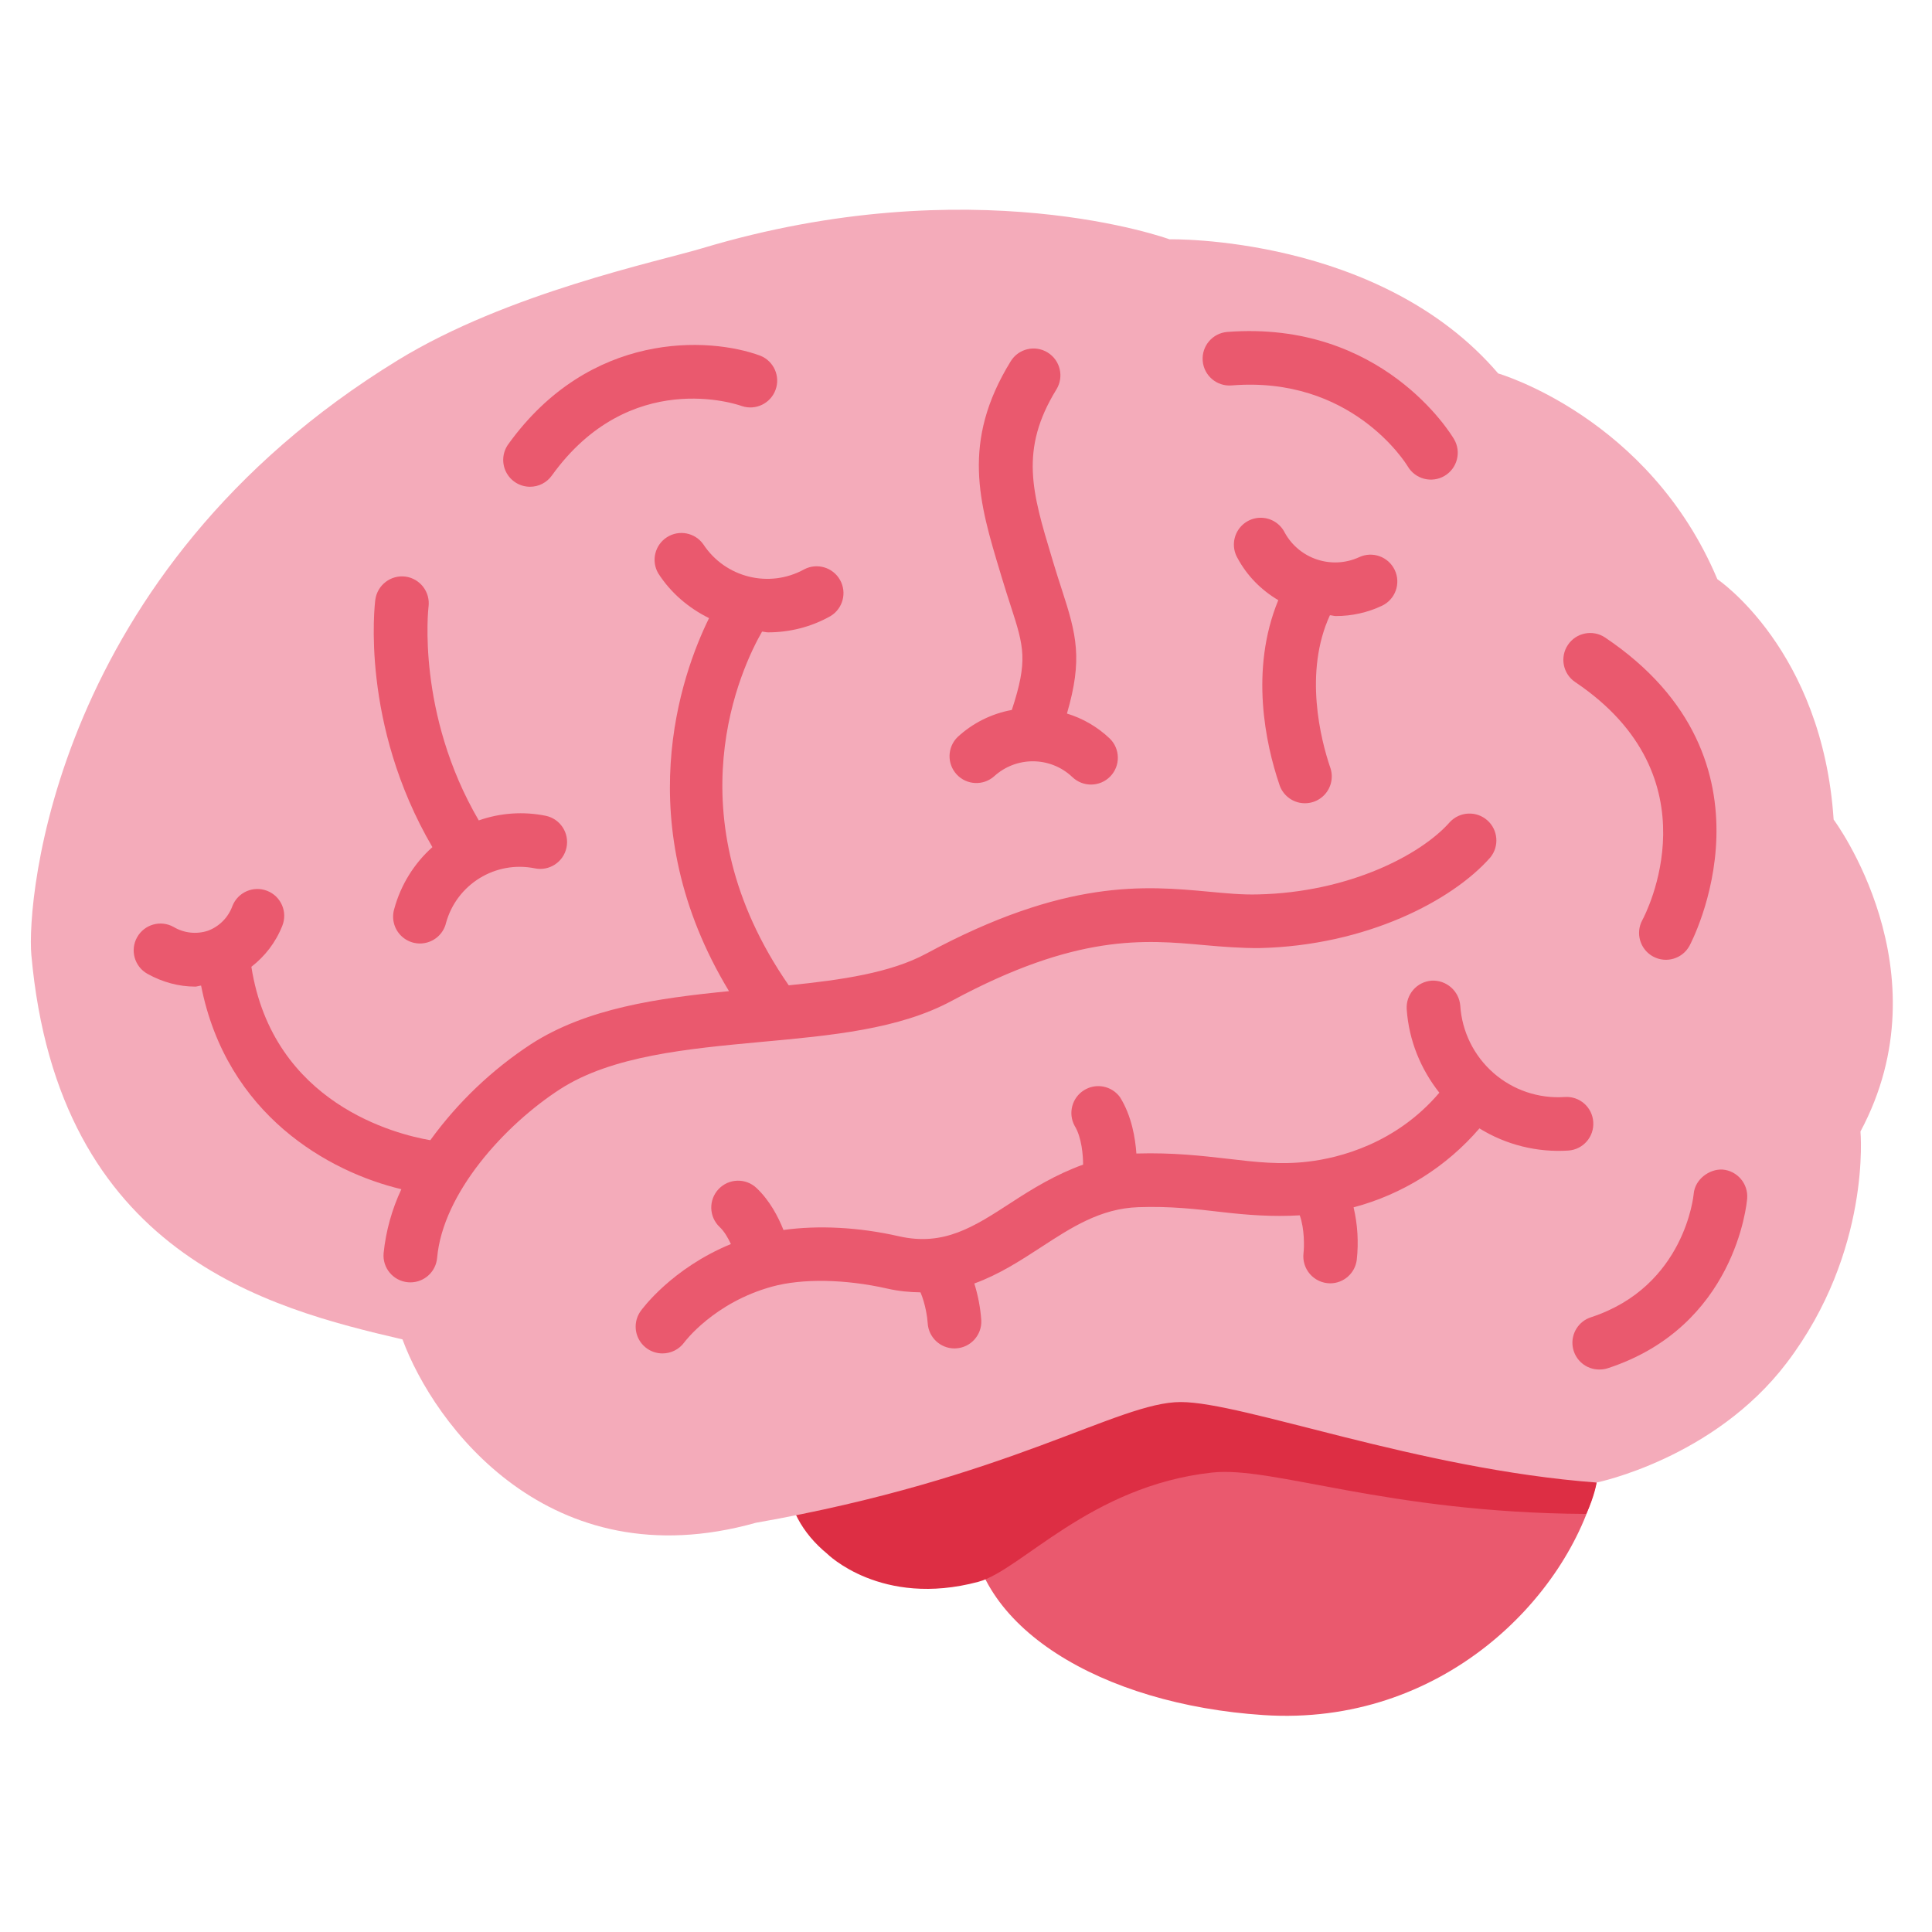
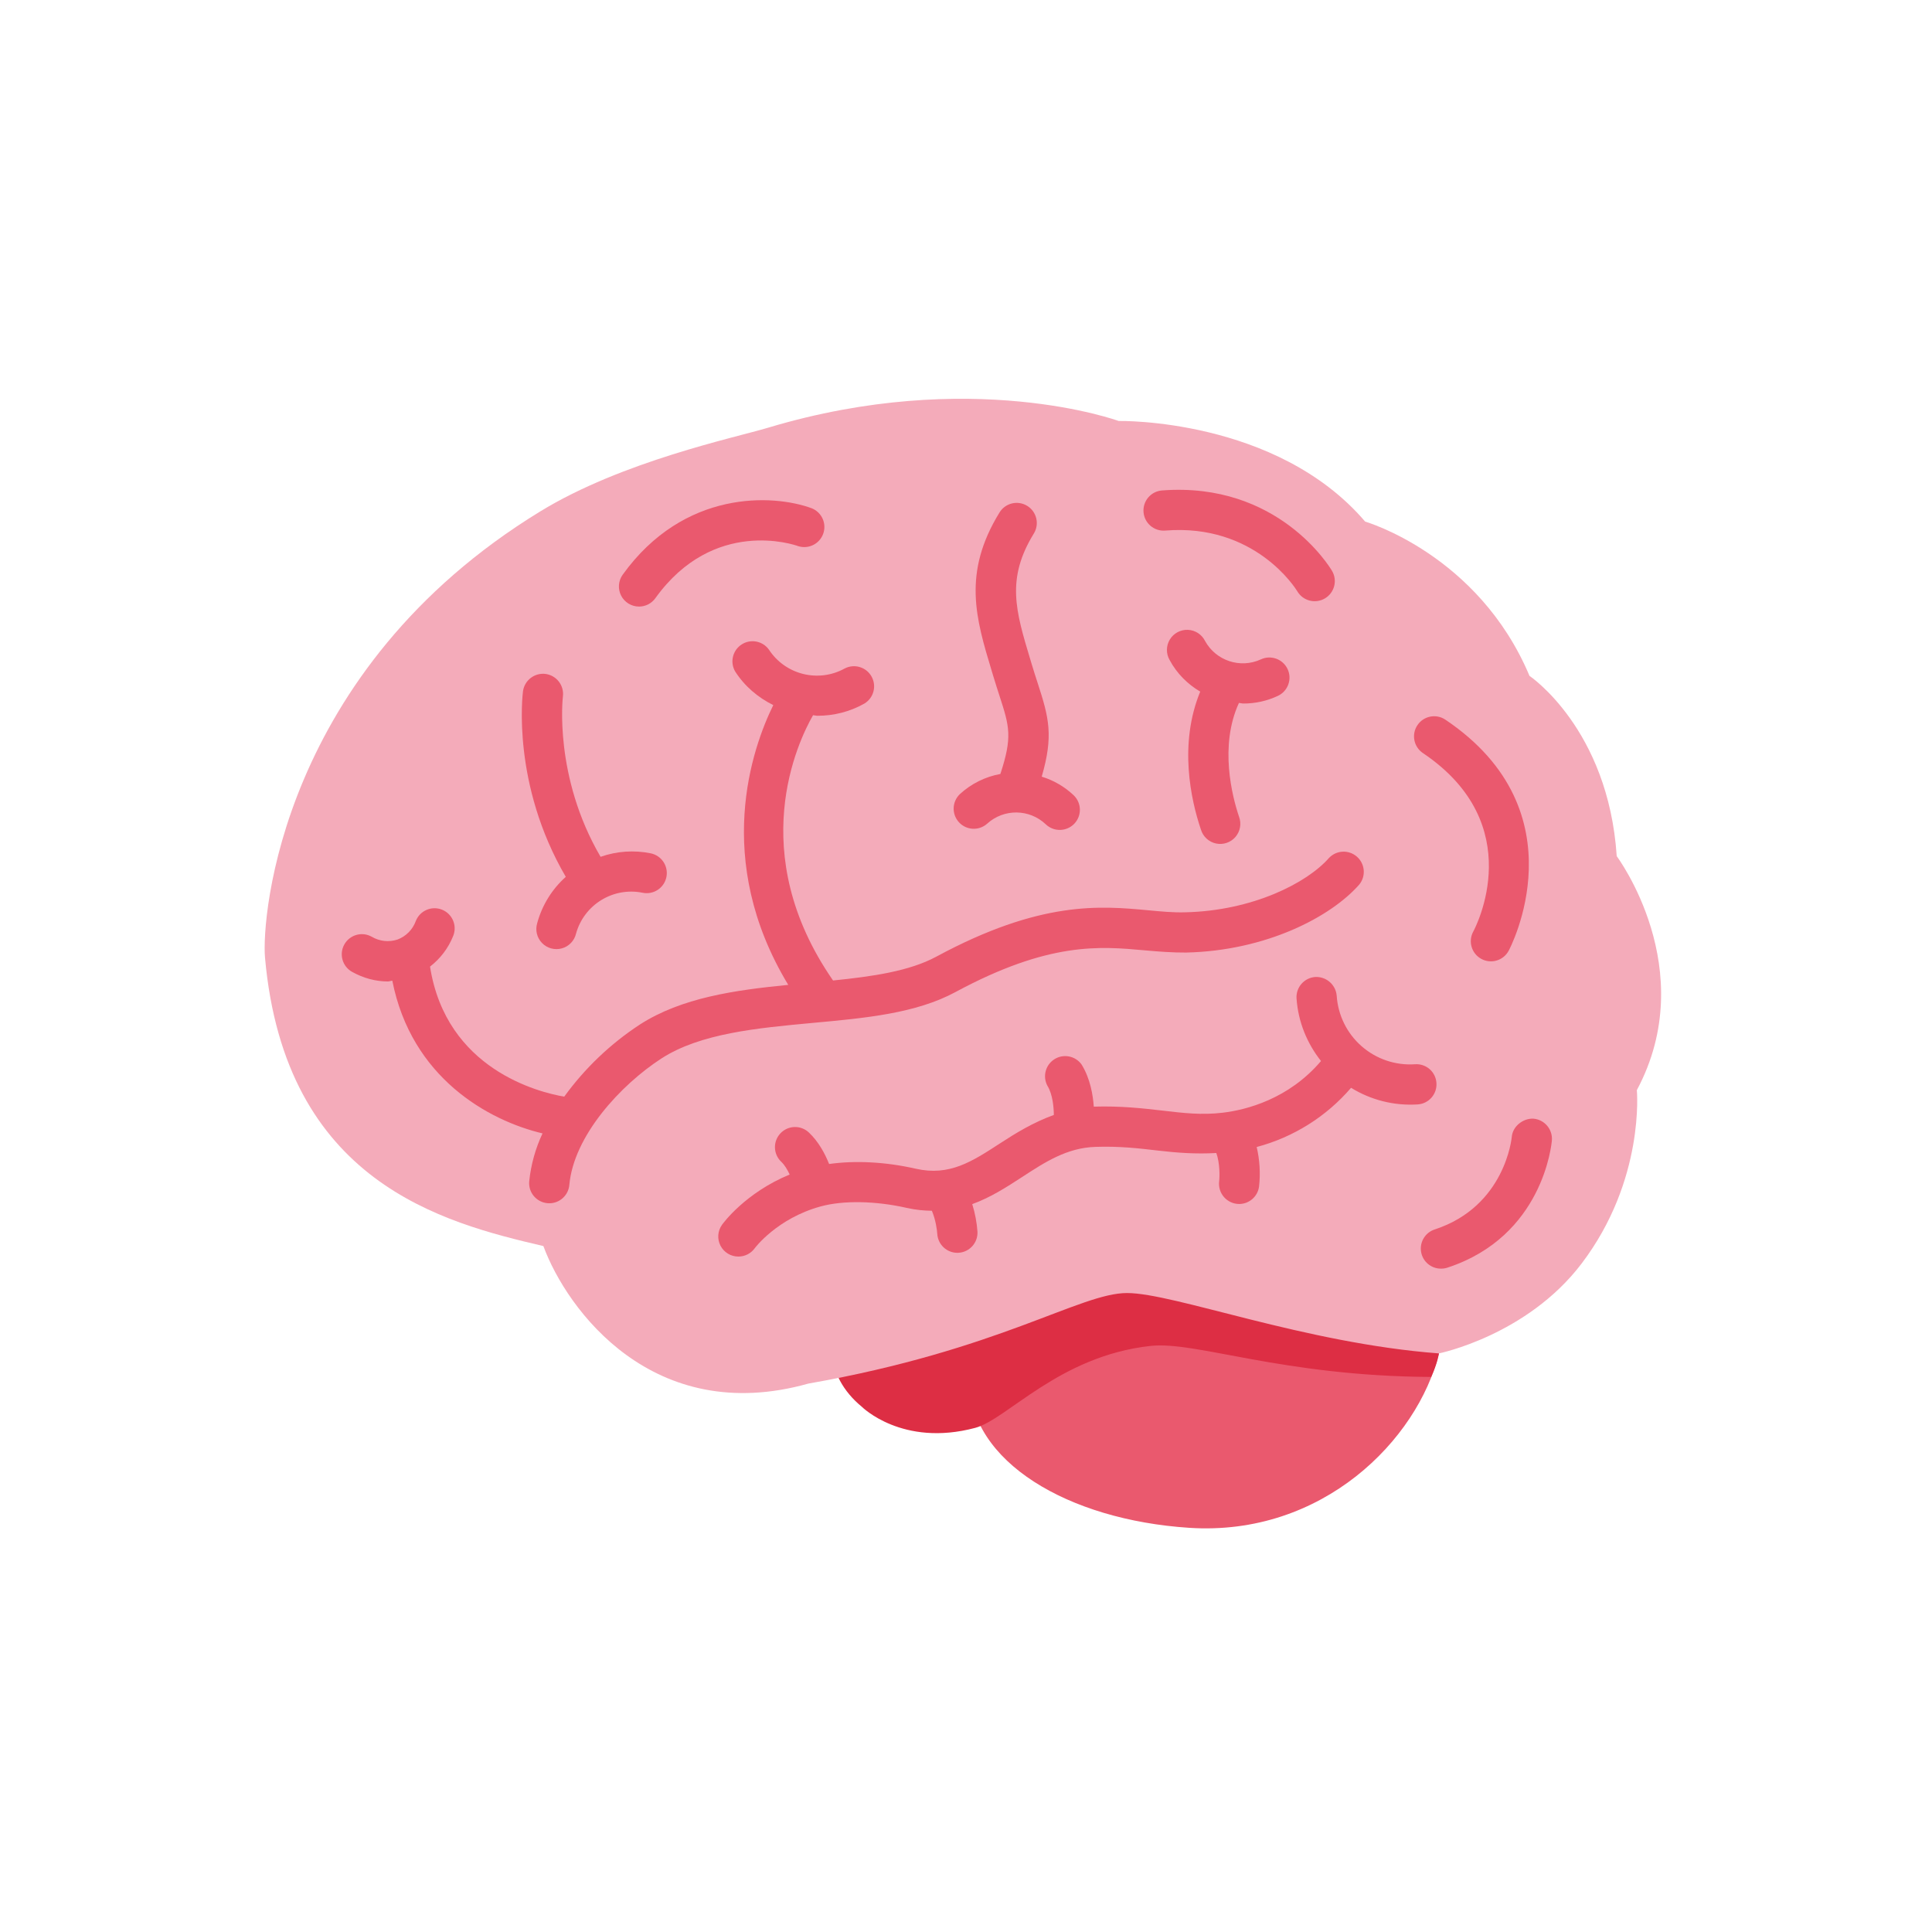
- <svg xmlns="http://www.w3.org/2000/svg" width="800px" height="800px" viewBox="0 0 36 36" aria-hidden="true" role="img" class="iconify iconify--twemoji" preserveAspectRatio="xMidYMid meet">
+ <svg xmlns="http://www.w3.org/2000/svg" width="800px" height="800px" viewBox="-6 -6 48 48" aria-hidden="true" role="img" class="iconify iconify--twemoji" preserveAspectRatio="xMidYMid meet">
  <path fill="#EA596E" d="M29.896 26.667c.003.283-.07.653-.146.958c-.531 2.145-2.889 4.552-6.208 4.333c-3.008-.198-5.458-1.642-5.458-3.667s2.444-3.667 5.458-3.667s6.335.018 6.354 2.043z">

</path>
  <path fill="#DD2E44" d="M23.542 24.964c-1.619 0-5.314.448-6.162.448c-1.498 0-2.713.94-2.713 2.1c0 .558.286 1.062.744 1.438c0 0 1.006 1.009 2.818.525c.793-.212 2.083-1.786 4.354-2.036c1.131-.125 3.25.75 6.974.771c.16-.344.193-.583.193-.583c0-2.027-3.194-2.663-6.208-2.663z">

</path>
  <path fill="#F4ABBA" d="M29.75 27.625s2.184-.443 3.542-2.229c1.583-2.083 1.375-4.312 1.375-4.312c1.604-3-.5-5.813-.5-5.813C33.958 12.104 32 10.792 32 10.792c-1.271-3.021-4.083-3.833-4.083-3.833c-2.208-2.583-6.125-2.5-6.125-2.5s-3.67-1.345-8.708.167c-.833.25-3.625.833-5.667 2.083C.981 10.649.494 16.793.584 17.792C1.083 23.375 5 24.375 7.5 24.958c.583 1.583 2.729 4.5 6.583 3.417c4.75-.833 6.75-2.25 7.917-2.25s4.417 1.25 7.75 1.5z">

</path>
  <g fill="#EA596E">
    <path d="M17.737 18.648c2.328-1.255 3.59-1.138 4.704-1.037c.354.032.689.057 1.028.055c1.984-.045 3.591-.881 4.302-1.69a.501.501 0 0 0-.752-.661c-.548.624-1.899 1.313-3.573 1.351c-.3.009-.601-.021-.913-.05c-1.195-.111-2.679-.247-5.271 1.152c-.665.359-1.577.492-2.565.592c-2.197-3.171-.875-5.933-.497-6.591c.037.002.073.014.111.014c.4 0 .802-.098 1.166-.304a.5.5 0 0 0-.492-.87a1.426 1.426 0 0 1-1.88-.467a.5.5 0 0 0-.841.539c.237.371.571.65.948.837c-.521 1.058-1.51 3.84.372 6.951c-1.324.13-2.65.317-3.688.986a7.182 7.182 0 0 0-1.878 1.791c-.629-.108-2.932-.675-3.334-3.231c.25-.194.452-.45.577-.766a.5.5 0 1 0-.93-.368a.772.772 0 0 1-.454.461a.777.777 0 0 1-.643-.07a.5.5 0 0 0-.486.874c.284.158.588.238.89.238c.037 0 .072-.017.109-.019c.476 2.413 2.383 3.473 3.732 3.794a3.69 3.69 0 0 0-.331 1.192a.5.5 0 0 0 .454.542l.045.002a.5.5 0 0 0 .498-.456c.108-1.213 1.265-2.48 2.293-3.145c.964-.621 2.375-.752 3.741-.879c1.325-.121 2.577-.237 3.558-.767zm12.866-1.504a.5.5 0 0 0 .878.48c.019-.034 1.842-3.449-1.571-5.744a.5.5 0 0 0-.558.83c2.644 1.778 1.309 4.326 1.251 4.434zM9.876 9.07a.497.497 0 0 0 .406-.208c1.45-2.017 3.458-1.327 3.543-1.295a.5.5 0 0 0 .345-.938c-.96-.356-3.177-.468-4.7 1.65a.5.5 0 0 0 .406.791zm13.072-1.888c2.225-.181 3.237 1.432 3.283 1.508a.5.5 0 0 0 .863-.507c-.054-.091-1.34-2.218-4.224-1.998a.5.5 0 0 0 .078.997zm9.15 14.611c-.246-.014-.517.181-.539.457c-.002.018-.161 1.719-1.91 2.294a.499.499 0 0 0 .157.975a.499.499 0 0 0 .156-.025c2.372-.778 2.586-3.064 2.594-3.161a.502.502 0 0 0-.458-.54z">

</path>
    <path d="M7.347 16.934a.5.5 0 1 0 .965.26a1.423 1.423 0 0 1 1.652-1.014a.5.5 0 0 0 .205-.979a2.354 2.354 0 0 0-1.248.086c-1.166-1.994-.939-3.96-.936-3.981a.502.502 0 0 0-.429-.562a.503.503 0 0 0-.562.427c-.013.097-.28 2.316 1.063 4.614a2.376 2.376 0 0 0-.71 1.149zm11.179-2.47a1.069 1.069 0 0 1 1.455.015a.502.502 0 0 0 .707-.011a.5.5 0 0 0-.01-.707a2.004 2.004 0 0 0-.797-.465c.296-1.016.179-1.467-.096-2.312a20.6 20.6 0 0 1-.157-.498l-.03-.1c-.364-1.208-.605-2.005.087-3.13a.5.5 0 0 0-.852-.524c-.928 1.508-.587 2.637-.192 3.944l.03.1c.059.194.113.364.163.517c.247.761.322 1.016.02 1.936a2.022 2.022 0 0 0-1.01.504a.5.5 0 0 0 .682.731zm6.365-2.985a2 2 0 0 0 .859-.191a.5.5 0 0 0-.426-.905a1.072 1.072 0 0 1-1.384-.457a.5.5 0 1 0-.881.472c.18.336.448.601.76.785c-.537 1.305-.232 2.691.017 3.426a.5.5 0 1 0 .947-.319c-.168-.498-.494-1.756-.002-2.826c.038.002.073.015.11.015zm4.797 9.429a.497.497 0 0 0-.531-.467a1.825 1.825 0 0 1-1.947-1.703a.509.509 0 0 0-.533-.465a.502.502 0 0 0-.465.533c.041.59.266 1.122.608 1.555c-.804.946-1.857 1.215-2.444 1.284c-.519.062-.973.009-1.498-.053c-.481-.055-1.025-.118-1.698-.098l-.005.001c-.02-.286-.088-.703-.305-1.05a.501.501 0 0 0-.847.531c.134.215.159.558.159.725c-.504.181-.94.447-1.334.704c-.704.458-1.259.82-2.094.632c-.756-.173-1.513-.208-2.155-.118c-.1-.251-.258-.551-.502-.782a.5.5 0 0 0-.687.727c.086.081.154.199.209.317c-1.103.454-1.656 1.213-1.682 1.25a.499.499 0 0 0 .407.788a.502.502 0 0 0 .406-.205c.005-.008.554-.743 1.637-1.04c.56-.154 1.363-.141 2.146.037c.219.05.422.067.619.07c.093.218.129.477.134.573a.501.501 0 0 0 .499.472l.027-.001a.5.5 0 0 0 .473-.523a3.023 3.023 0 0 0-.13-.686c.461-.167.862-.428 1.239-.673c.572-.373 1.113-.726 1.82-.749c.592-.021 1.08.036 1.551.091c.474.055.94.091 1.454.061c.091.253.084.591.07.704a.503.503 0 0 0 .497.563a.5.5 0 0 0 .495-.435a2.883 2.883 0 0 0-.059-.981a4.67 4.67 0 0 0 2.345-1.471a2.807 2.807 0 0 0 1.656.413a.499.499 0 0 0 .465-.531z">

</path>
  </g>
</svg>
